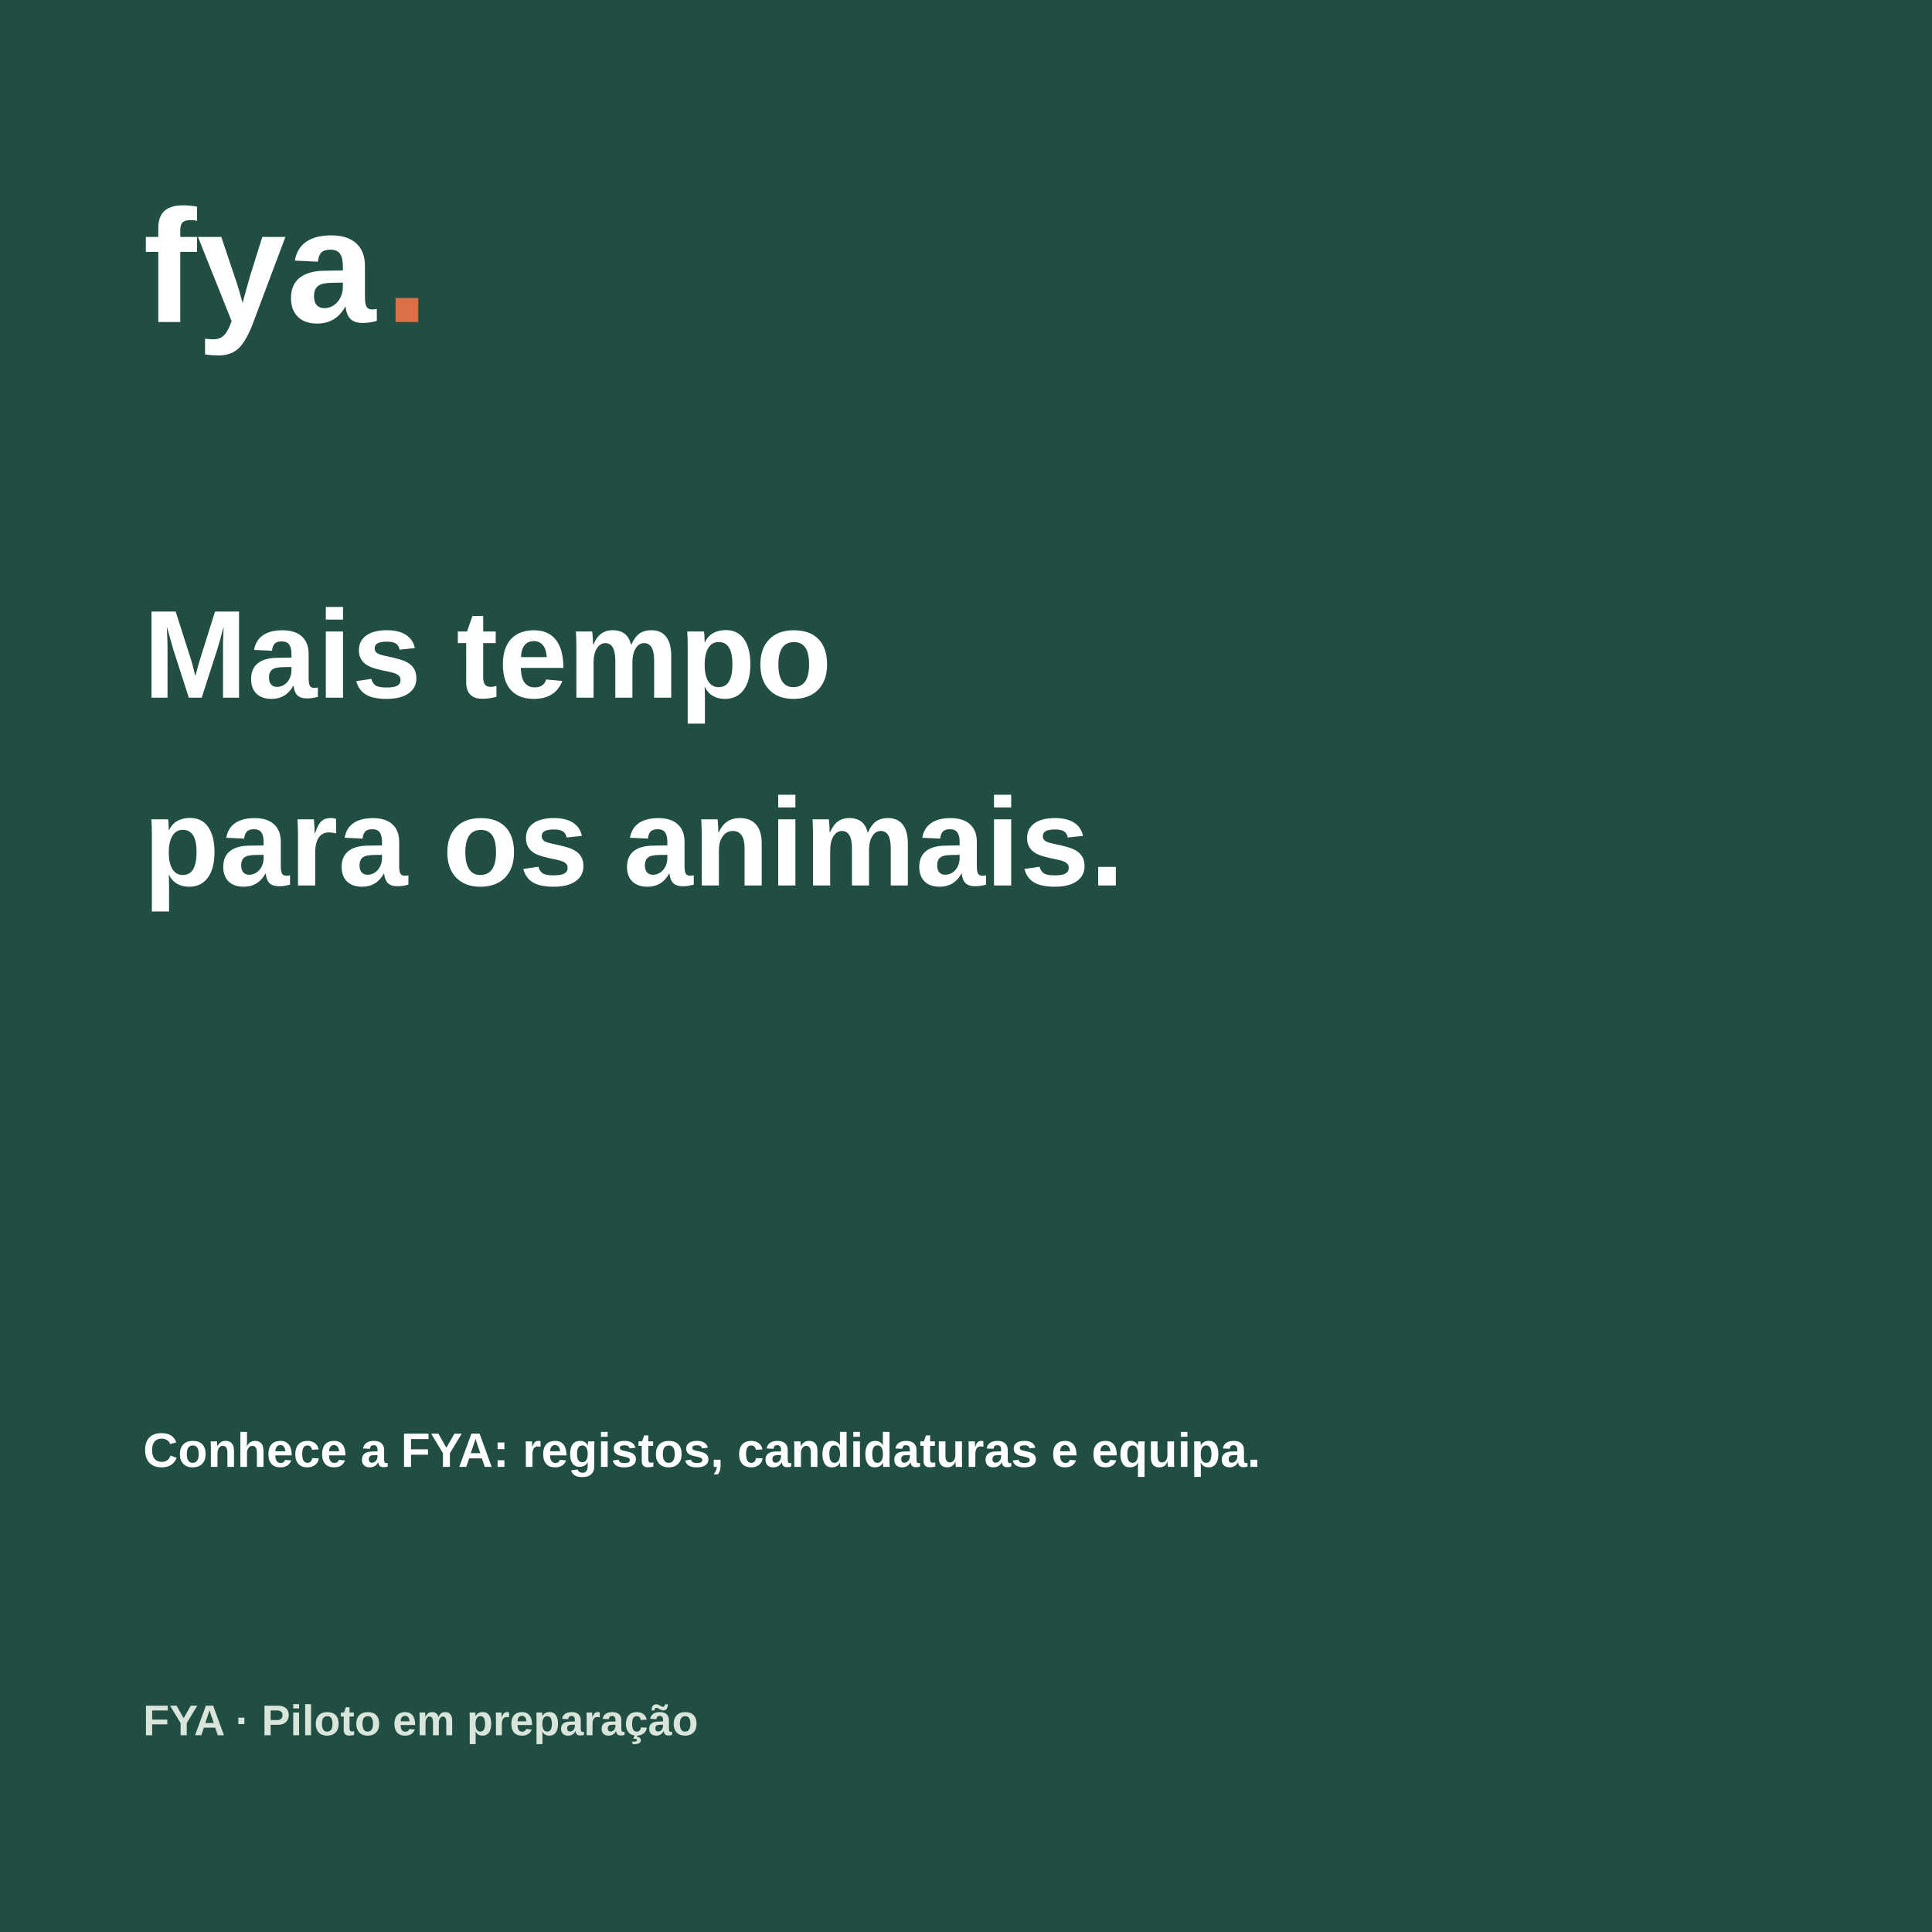
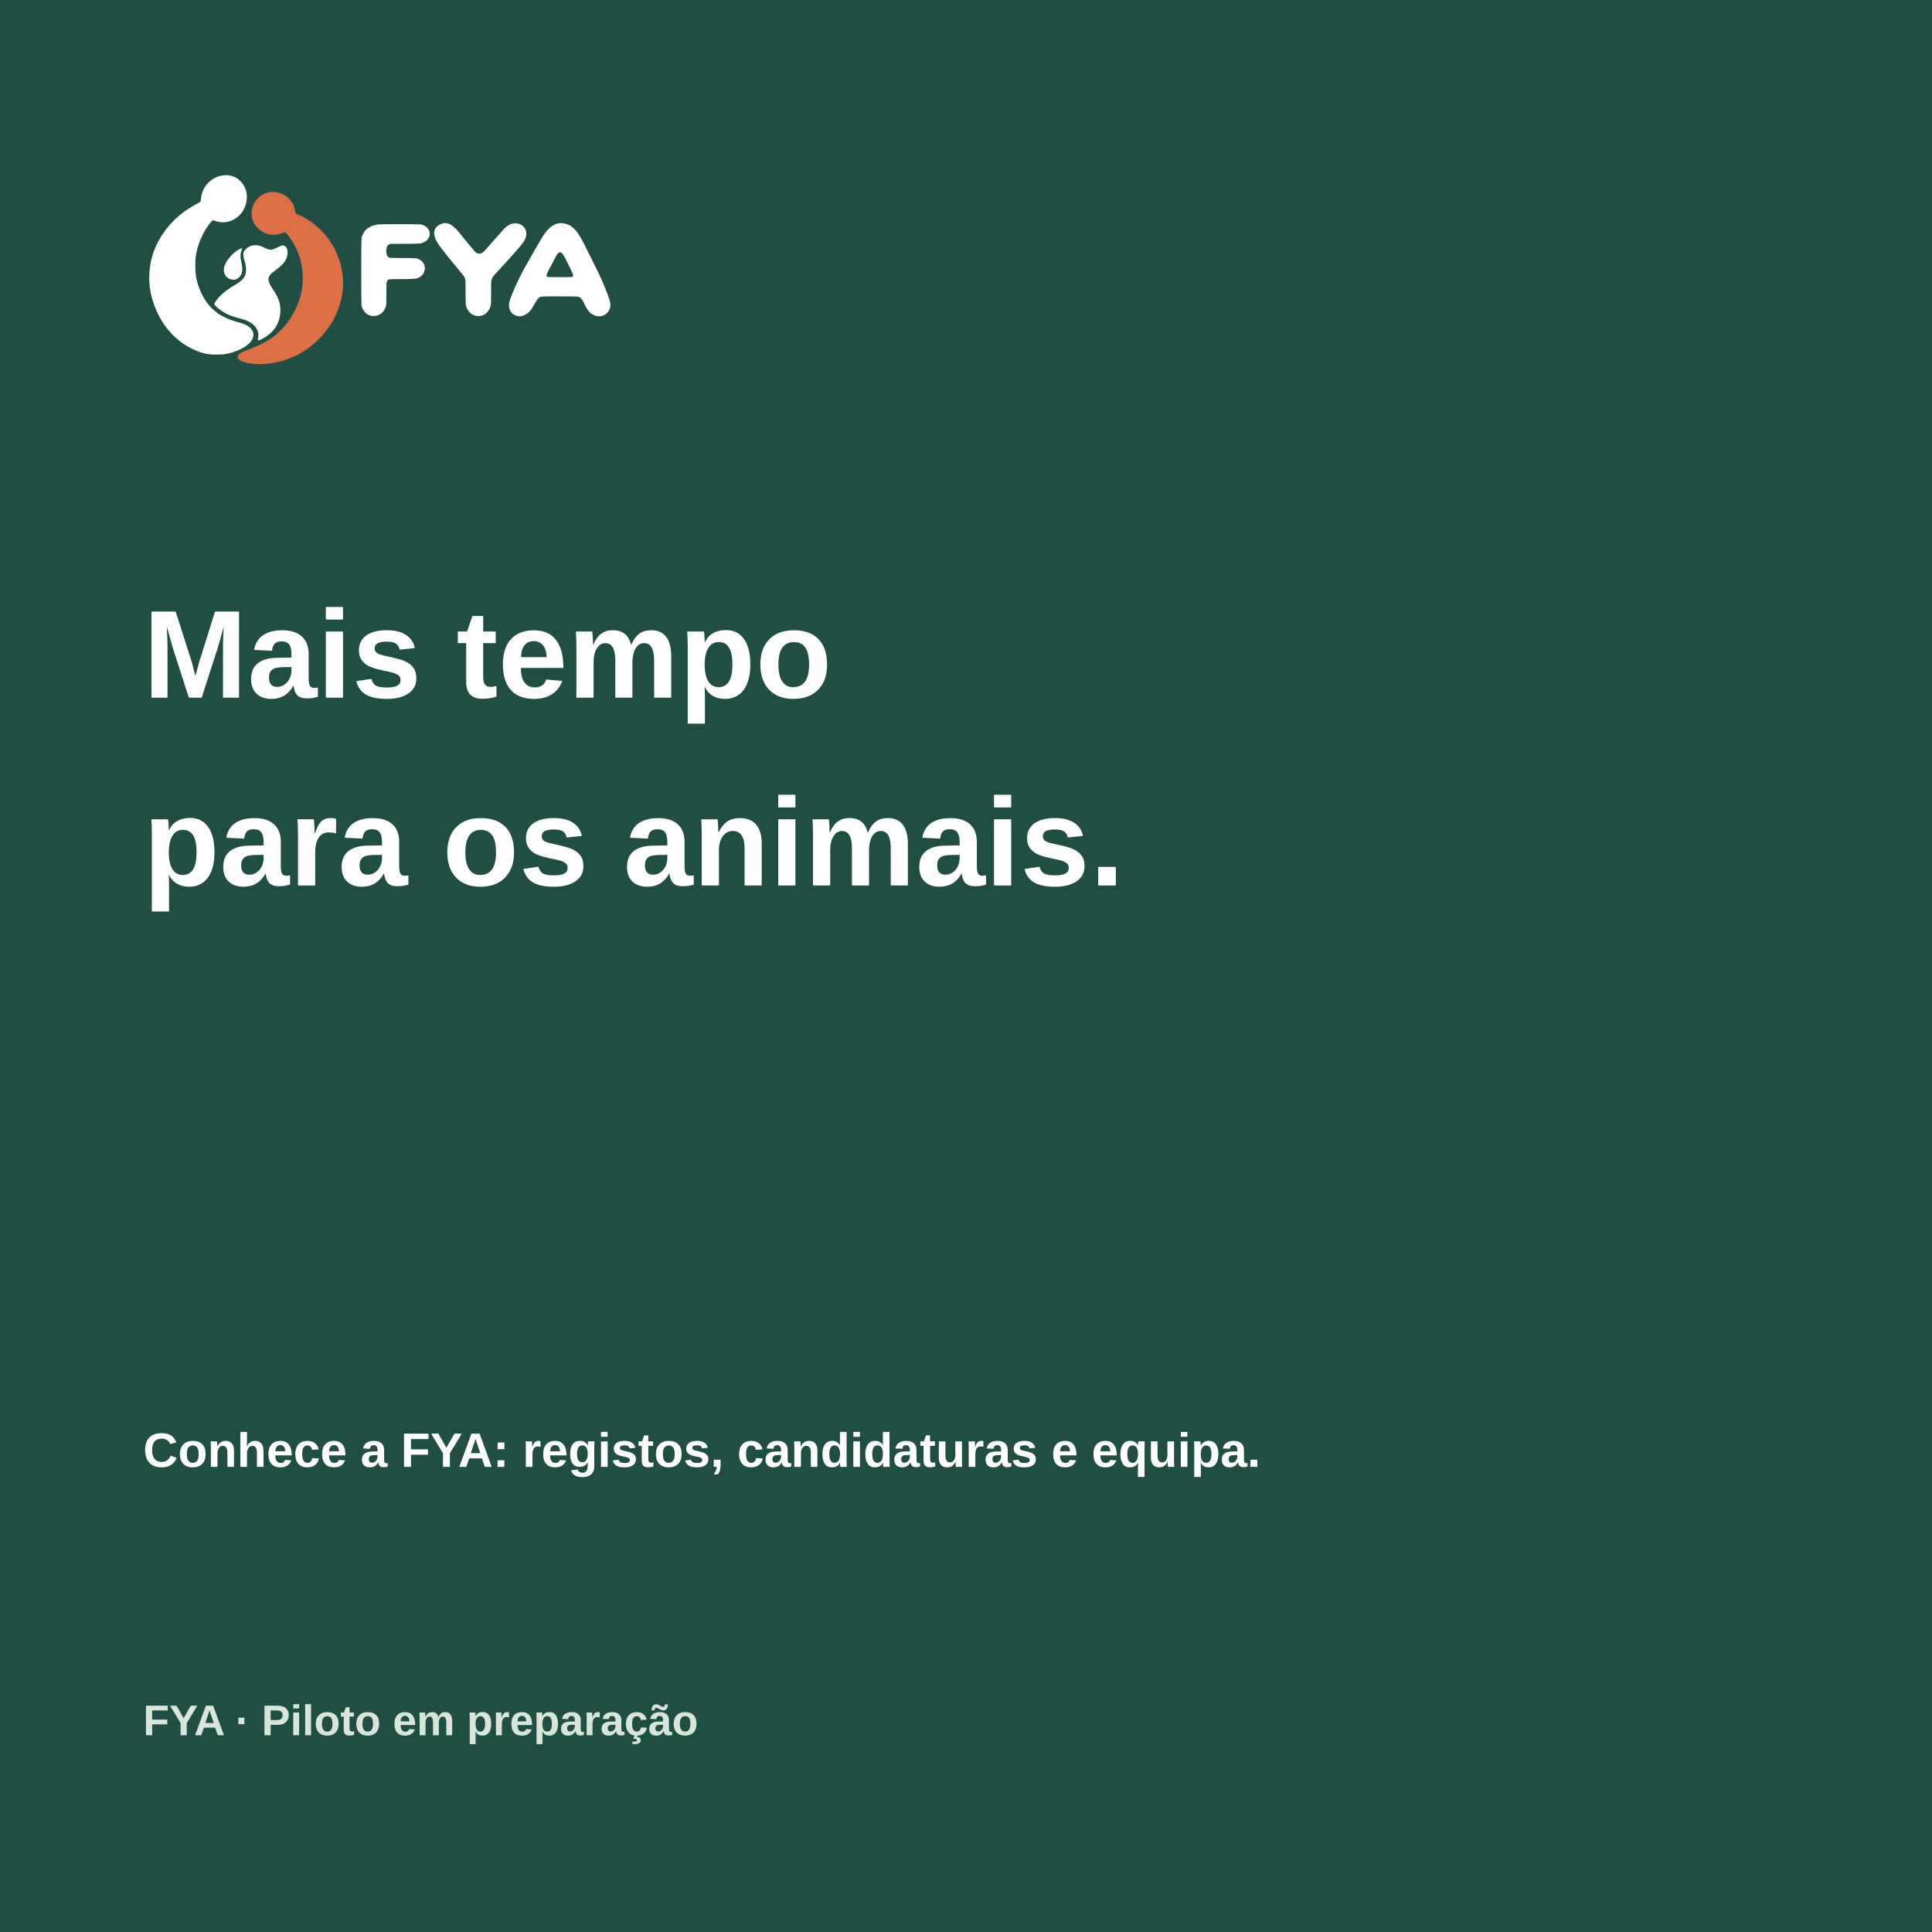
<svg xmlns="http://www.w3.org/2000/svg" width="1080" height="1080" viewBox="0 0 1080 1080" role="img" aria-labelledby="title">
  <rect width="1080" height="1080" fill="#214e43" />
-   <text x="80" y="180" fill="#fff" font-family="Arial, sans-serif" font-size="90" font-weight="700">fya</text>
-   <text x="215" y="180" fill="#db7046" font-family="Arial, sans-serif" font-size="90" font-weight="700">.</text>
+   <g transform="translate(80 94.5) scale(0.1686657) translate(-284 -141)">
+     <path fill="#fff" d="M512.8 755.8C511.3 755.6 506.5 755 504.8 754.9C472 752.1 427.3 731.2 397.3 704.5C396.3 703.6 393.8 701.5 391.9 699.8C387.2 695.7 380.4 689 376.4 684.4C374.6 682.3 372.3 679.7 371.3 678.6C338.7 642.9 313.2 586.2 306.5 534.6C305.4 525.7 305.2 523.9 305 519C304.9 516.2 304.6 512.9 304.5 511.8C304 508.3 304.1 493.4 304.6 489.1C304.8 487.1 305 484.2 305 482.5C305 475.7 308.3 453.7 310.8 443.8C311.2 442.2 311.9 439 312.5 436.6C318.4 411.1 333.6 378.1 350.3 354.4C357.2 344.4 358.6 342.6 362.2 338C379.3 316.4 397.9 298.4 419.8 282.5C428.9 275.8 446.1 264.9 455.4 259.9C456.6 259.2 459.1 257.8 461 256.7C462.9 255.7 466.1 254 468.1 252.9C474.8 249.5 474.9 249.2 476 236.9C477 225.2 481.4 212.4 488.5 200.8C500.5 180.9 525.2 164.6 546.5 162.3C547.8 162.1 550.5 161.8 552.4 161.6C593.2 157.2 628.7 191.4 627.9 234.6C626.9 292.7 573 332 521.2 312.4C515.7 310.3 514.6 310.5 510.6 314.8C483.9 343.6 461.3 396 458 436.6C457.9 438.4 457.6 441.1 457.4 442.6C456.8 446.6 456.8 474.4 457.4 478.4C457.6 479.9 457.9 482.8 458 484.8C460.1 517 475.8 557.7 497 585.6C509.2 601.8 530 619.8 545.5 627.7C547.5 628.7 550.9 630.5 553 631.6C565.1 638.1 581.4 643.9 605 650.3C645.5 661.1 660.2 685.8 641.7 711.9C628.4 730.6 588.9 749.8 554.6 754.4C551.9 754.7 548.4 755.2 546.9 755.4C544.3 755.8 514.8 756.2 512.8 755.8ZM665.1 708.4C663.5 707.6 663.4 706.1 664.5 702.2C665.8 697.4 665.9 697 665.9 690.6C665.9 684 665.8 683.6 663.9 678C657.6 659.9 639 645.3 613.8 638.7C585.1 631.1 574.8 627.7 560.9 620.9C543.9 612.6 520.9 594.4 520.1 588.7C519.7 585.9 525.3 577.2 533 568.5C534.3 567 536.4 564.7 537.6 563.2C538.9 561.8 541.1 559.6 542.5 558.4C544 557.1 546.5 554.8 548.3 553.2C551.9 549.9 557.7 545.2 561.4 542.6C572.7 534.6 578.1 531.1 590.1 524.1C619.4 507.1 628.1 491.8 624.7 463.8C624.4 461.2 622.7 454.4 620.4 446.3C613.7 423.3 614.6 415.8 624.9 405.7C640.5 390.5 664.4 389.2 687.4 402.3C697.3 407.9 706.1 409.5 713.9 407.2C719.8 405.3 725.6 402.9 731.5 399.6C739.2 395.4 745 393.6 749 394.2C763.2 396.3 767.6 420.9 757.4 440.8C751.1 453.1 740.4 463.8 720 478.4C701.5 491.6 696.7 500.5 700.8 514.1C703.3 522.3 704.8 525.1 713.3 538C724.6 555.3 731.7 569 734.8 579.6C744.6 612.8 737.1 650.7 716 674.5C714.7 676 712.8 678.1 711.8 679.3C710.8 680.4 709.1 682.2 708 683.1C706.8 684.1 704.5 686.1 702.9 687.6C691 698.3 669.1 710.4 665.1 708.4ZM580.8 507.7C563.4 505.6 553.1 494.8 551.4 476.9C550.6 469 555.2 455.4 562.1 445.1C567.3 437.2 575.4 427.8 581.5 422.5C583.4 420.9 585.9 418.6 587.1 417.5C593.7 411.6 606.4 404 610.3 403.6C613.1 403.3 613.2 404.6 610.7 409.9C605.9 420.1 605.4 432.7 609.4 448.5C614.1 467.6 613.9 481 608.6 491.5C603.2 502.3 591.6 509.1 580.8 507.7Z" />
+     <path fill="#db7046" d="M663.9 787.6C618.1 785.6 591.2 773.8 598.6 758.9C601.8 752.4 608.9 748.4 634.8 738.5C675 723.2 697.1 711.5 720.1 693.2C723.9 690.1 725.6 688.7 733.5 681.6C774.3 645.2 805.4 585 811.6 530.5C812.6 521.5 812.8 519 813 511.3C813.3 501.5 813 487.3 812.4 482C811.4 473.4 811.2 471.4 810.5 467C803.9 426.2 788.5 390.8 763.9 360.2C755.1 349.4 755 349.3 747.9 352.3C708.9 368.9 666.2 352.8 649.2 315.2C636.7 287.5 645.4 252.3 669.6 232.8C713.5 197.5 779 223.9 788.2 280.6C789.5 288.3 789.6 288.4 797.8 291.9C881.6 327.6 940.7 412.5 946.3 505.2C954.1 636.1 850.6 760.9 715.3 783.6C707.4 784.9 693.2 786.7 687.1 787C675.9 787.7 669.6 787.8 663.9 787.6Z" />
+     <path fill="#fff" transform="translate(1007.0 319.8) scale(1.3) translate(-310 -801)" d="M711.4 1038.8C692.5 1036 683 1020.9 687.8 1001.3C689.6 994 700.4 967.2 706.6 954.8C707.3 953.3 708.5 950.9 709.1 949.4C710.6 945.9 718.7 929.7 721 925.4C722 923.6 723.5 920.8 724.4 919.1C728.6 911.4 735.6 899.1 747.8 877.6C757.4 860.9 771.8 836.4 774.3 832.6C790.5 808.3 807 798.7 826.5 802C844.9 805.1 857.8 816.7 871.9 842.9C872.5 844.1 874 846.8 875.2 848.9C877.3 852.5 909.3 916.7 912.5 923.5C913.3 925.4 915.3 929.5 916.9 932.8C919.9 939 920.7 940.9 926.4 954C934.7 973.1 942.6 994.6 944.3 1002.6C950.2 1030.5 921.3 1049.1 897.5 1032.7C890 1027.6 883.5 1018.2 876 1001.5C872.6 994.1 868.9 990.6 862.3 988.8C858.8 987.8 772.9 987.7 769.2 988.7C762.6 990.4 760.6 992.4 753.8 1004.2C743.6 1022 738.9 1028.1 731.8 1032.7C725.3 1037 716.4 1039.6 711.4 1038.8ZM336 1037.7C324.2 1036 314.2 1025.8 310.7 1011.8C309.8 1008 309.8 843.7 310.7 839.5C315.2 819.6 328.4 808.5 351.9 804.8C358.8 803.8 458.4 803.7 462.9 804.8C488.5 810.9 492.6 839.2 469.4 850.2C461.8 853.9 461.8 853.9 420.2 854C380.5 854.1 383.7 854 380.7 855.5C372 860 371.3 883.1 379.7 888.4C382.5 890.2 380.3 890.1 413.9 890.3C452.2 890.4 451.8 890.4 460.2 895.3C476.2 904.7 476.1 927.8 460 938.2C451.7 943.5 449.6 943.8 412 944C377.5 944.2 378.9 943.9 375.9 949.7C374 953.3 374.2 951.2 374 982.4C373.9 1007.1 373.8 1010.5 373.4 1011.9C368.5 1030.1 353.6 1040.3 336 1037.7ZM602.3 1037.6C591.4 1035.6 582 1027.1 578.2 1015.6C576.1 1009.4 576.2 1010.9 576 977.5C575.8 944.6 575.9 946.9 574.4 942.5C572.6 937.6 571.2 935.6 562.5 925.2C555 916.1 553.2 914 548.4 908.1C546.6 905.9 544.1 902.8 542.7 901.2C535 892 525.7 880.4 519.7 872.5C517.5 869.7 514.4 865.6 512.7 863.5C490.7 835 490.2 814.9 511.3 804.5C527.4 796.7 541.5 802.8 559.8 825.5C562.6 829 566.8 834.2 569.2 837.1C573.3 841.9 575.3 844.4 584.9 856.2C599 873.5 601.5 876.2 604.9 877.8C612.3 881.3 619.1 878.6 626.7 869.4C627.6 868.3 629.6 866 631.1 864.4C632.6 862.7 634.4 860.7 635.1 859.9C635.8 859 637.3 857.3 638.5 856C639.7 854.7 641.3 852.9 642 852C642.8 851.1 644.5 849.1 646 847.5C647.5 845.9 649.3 843.9 650 843C650.7 842.1 652.4 840.2 653.6 838.9C654.9 837.5 656.4 835.7 657.1 834.9C657.8 834 659.6 832 661.1 830.4C662.6 828.7 664.5 826.7 665.1 825.9C665.8 825 667.7 823 669.2 821.2C670.8 819.5 673 817.1 674.1 815.9C703.8 783.1 748.1 812.6 723.8 849.1C720.6 853.9 710.3 866.5 702.9 874.6C701.4 876.3 699.6 878.3 698.9 879.1C698.2 880 696.4 882 694.9 883.6C693.4 885.3 691.5 887.4 690.7 888.2C690 889.1 688 891.4 686.2 893.2C684.5 895.1 682.4 897.4 681.6 898.4C680.8 899.3 678.4 902 676.2 904.2C674.1 906.5 671.6 909.2 670.7 910.2C669.9 911.3 666.7 914.7 663.8 917.8C660.8 920.8 657.6 924.2 656.8 925.2C655.9 926.3 654.3 928 653.3 929.1C649 933.6 647.7 935 646.6 936.8C644.4 939.9 642.9 943.4 641.7 947.5C641.2 949.4 641.2 949.6 641 978.2C640.9 1006.6 640.8 1007.2 640.3 1009.9C636.5 1029.4 620.6 1040.9 602.3 1037.6ZM846.2 938.7C851.5 937.6 851.6 935 846.7 925.1C844.8 921.2 842.9 917.2 842.4 916C837.5 904.9 824.6 880.3 822.7 878.7C815.3 872 811.4 875.2 800.8 896.4C797.2 903.5 793.3 911.1 792.1 913.2C781.4 932.5 780.1 937.2 785.4 938.6C787 939.1 844.3 939.2 846.2 938.7Z" />
+   </g>
  <text x="80" y="390" fill="#fff" font-family="Arial, sans-serif" font-size="70" font-weight="700">Mais tempo</text>
  <text x="80" y="495" fill="#fff" font-family="Arial, sans-serif" font-size="70" font-weight="700">para os animais.</text>
  <text x="80" y="820" fill="#fff" font-family="Arial, sans-serif" font-size="27" font-weight="700">Conhece a FYA: registos, candidaturas e equipa.</text>
  <text x="80" y="970" fill="#d9e5da" font-family="Arial, sans-serif" font-size="24" font-weight="700">FYA · Piloto em preparação</text>
</svg>
